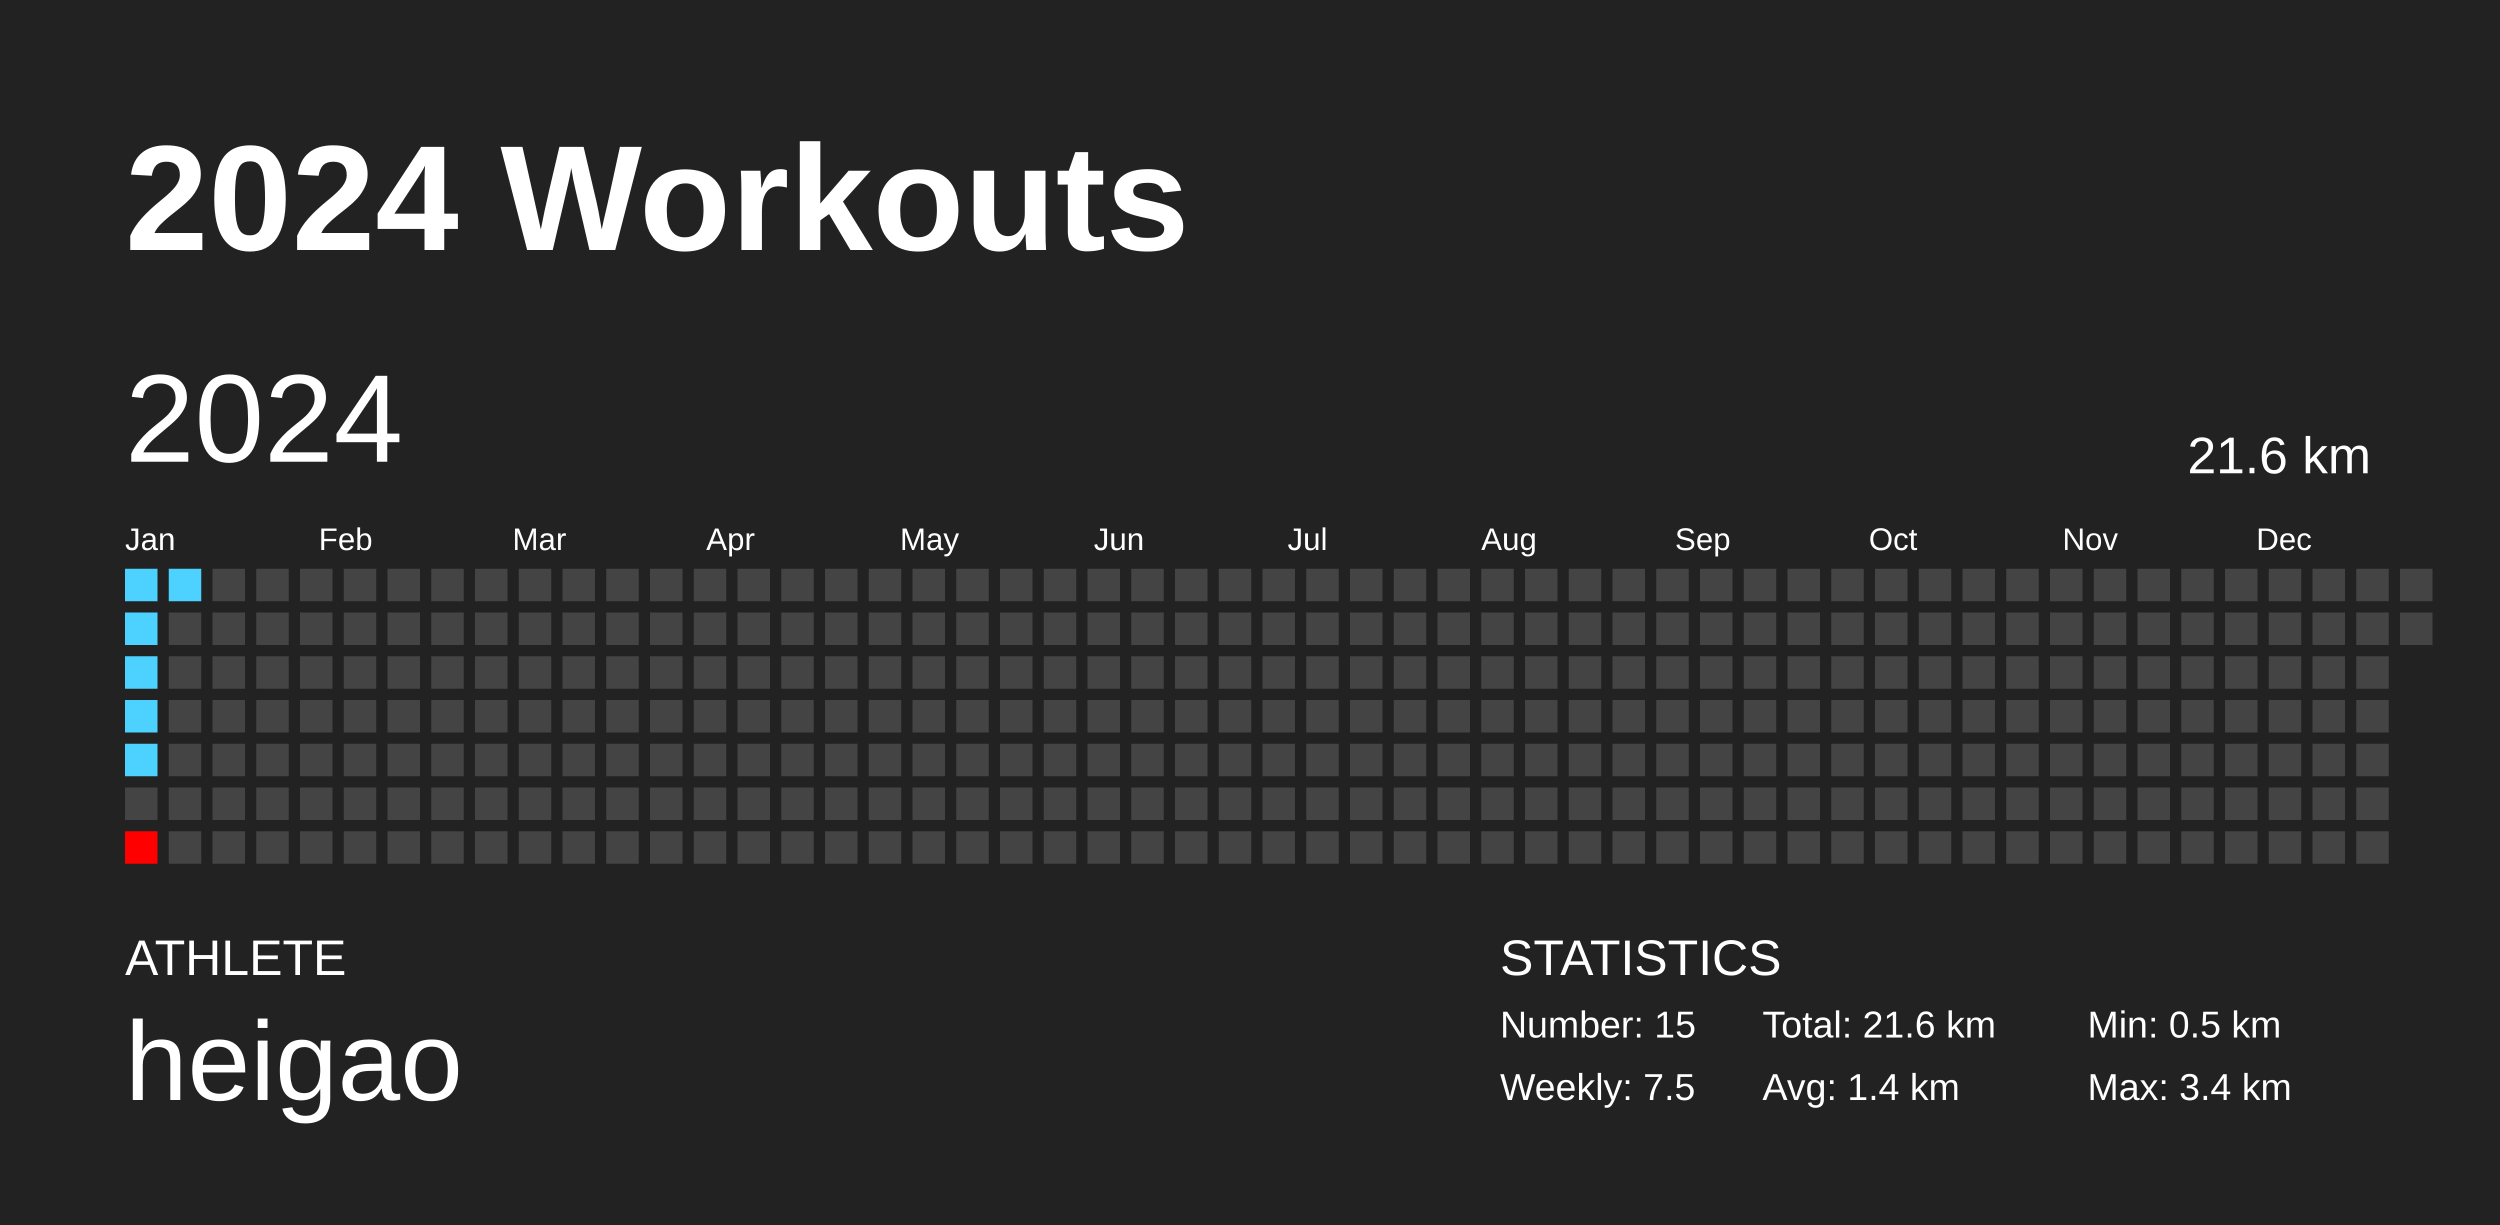
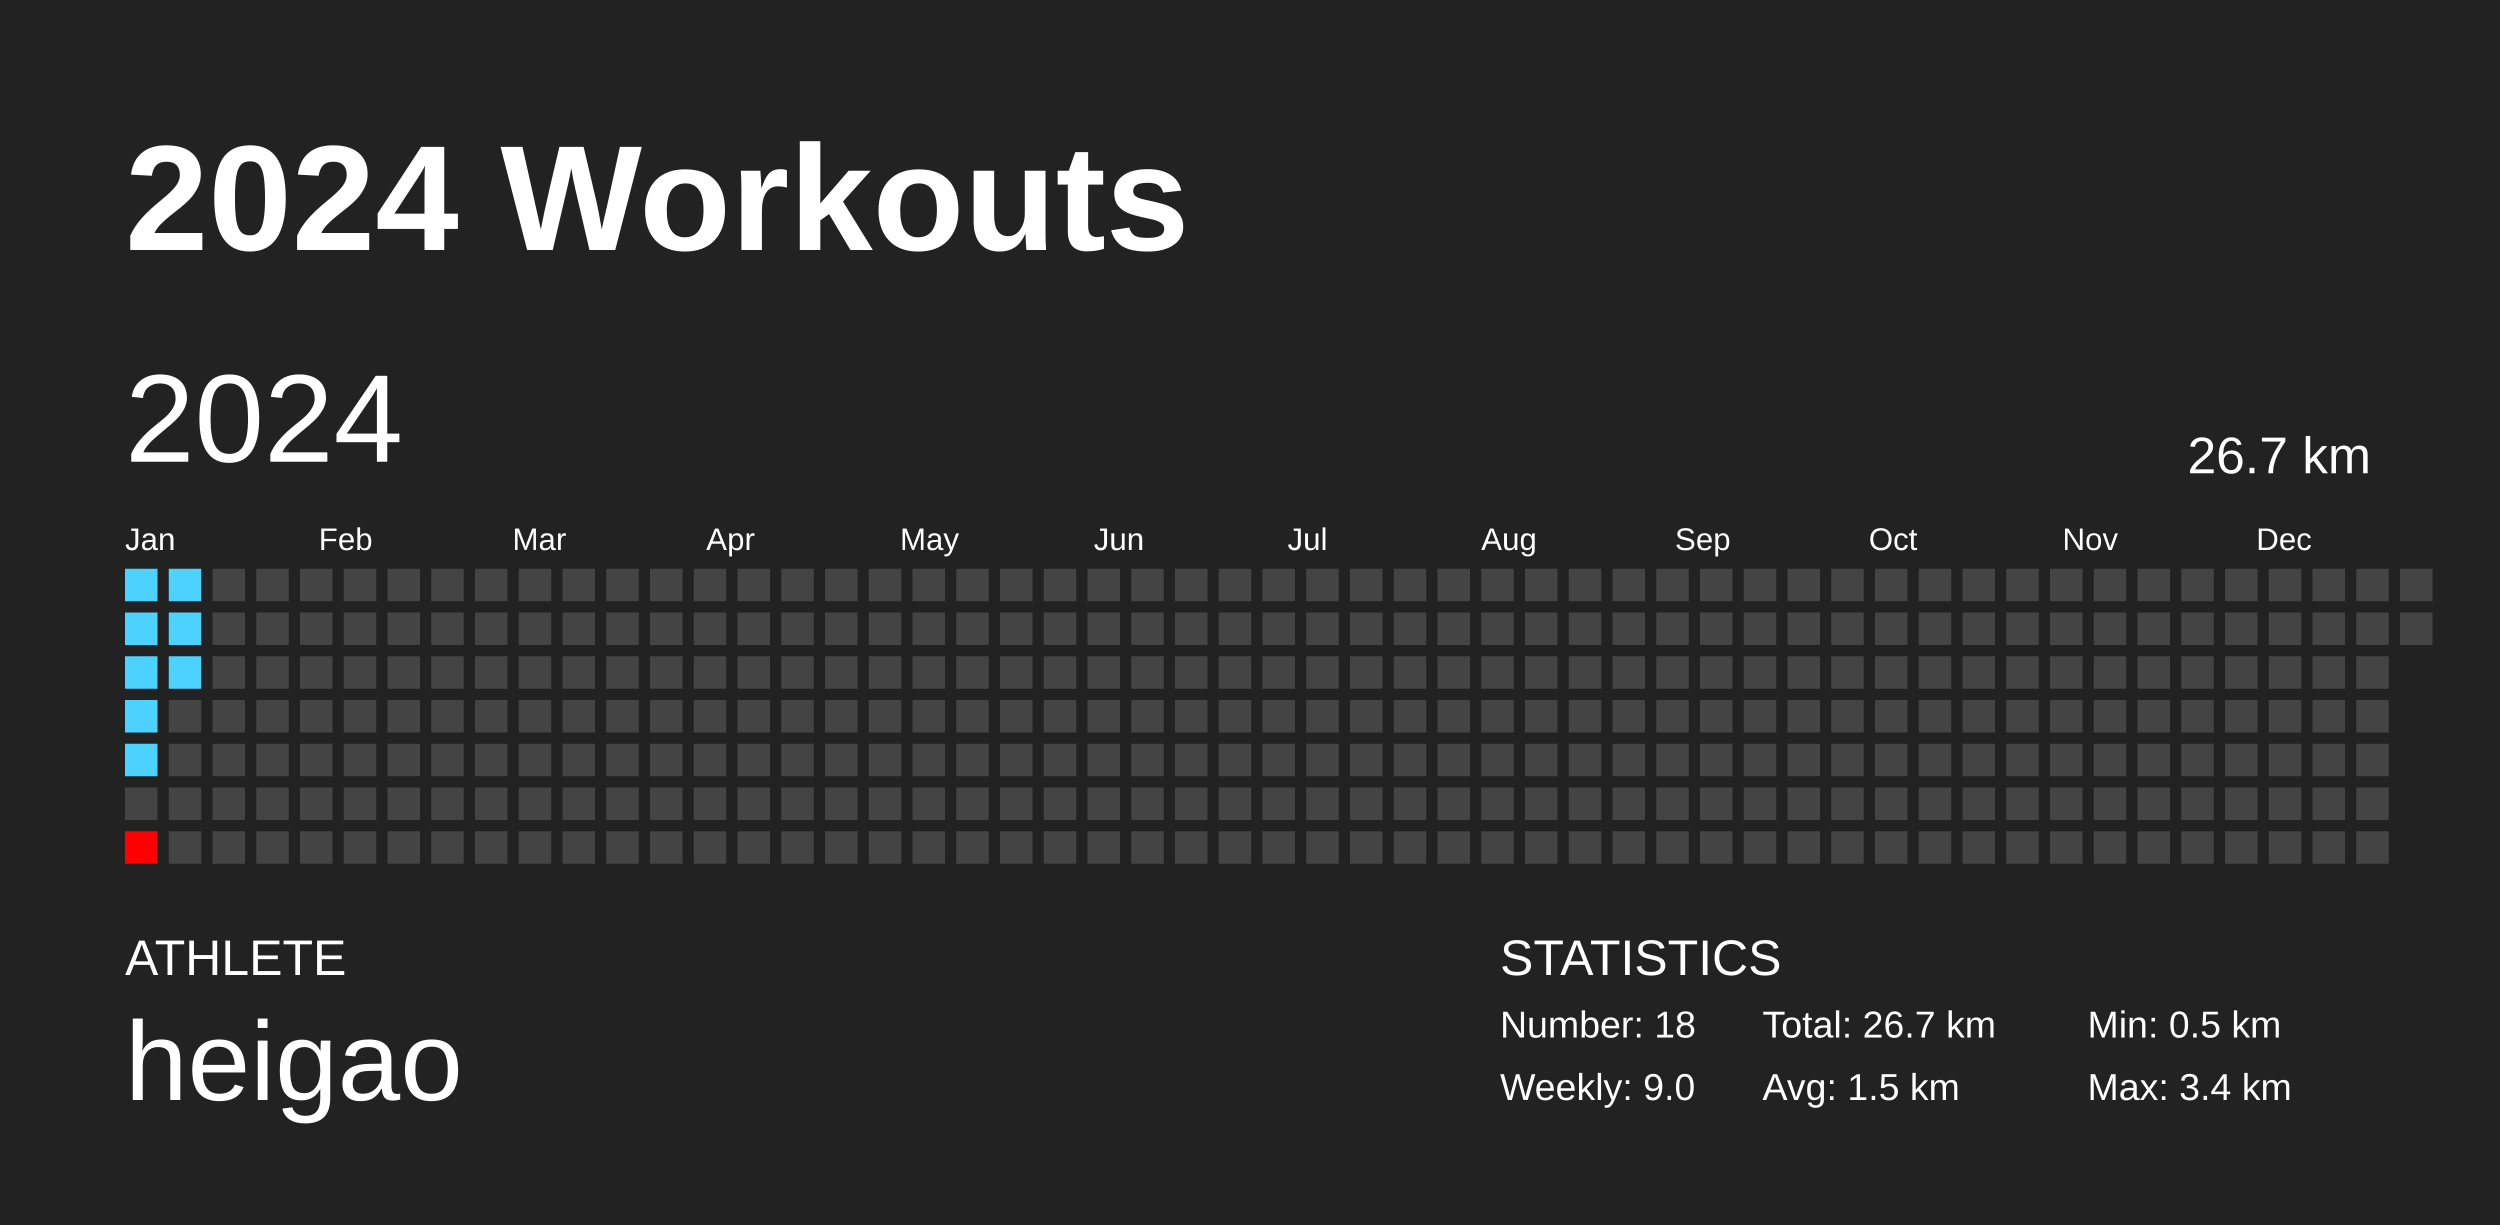
<svg xmlns="http://www.w3.org/2000/svg" baseProfile="full" height="98mm" version="1.1" viewBox="0,0,200,98" width="200mm">
  <defs />
  <rect fill="#222222" height="98" width="200" x="0" y="0" />
  <text fill="#FFFFFF" style="font-size:12px; font-family:Arial; font-weight:bold;" x="10" y="20">2024 Workouts</text>
  <text fill="#FFFFFF" style="font-size:4px; font-family:Arial" x="10" y="78">ATHLETE</text>
  <text fill="#FFFFFF" style="font-size:9px; font-family:Arial" x="10" y="88">heigao</text>
  <text fill="#FFFFFF" style="font-size:4px; font-family:Arial" x="120" y="78">STATISTICS</text>
-   <text fill="#FFFFFF" style="font-size:3px; font-family:Arial" x="120" y="83">Number: 15</text>
-   <text fill="#FFFFFF" style="font-size:3px; font-family:Arial" x="120" y="88">Weekly: 7.5</text>
-   <text fill="#FFFFFF" style="font-size:3px; font-family:Arial" x="141" y="83">Total: 21.6 km</text>
-   <text fill="#FFFFFF" style="font-size:3px; font-family:Arial" x="141" y="88">Avg: 1.4 km</text>
+   <text fill="#FFFFFF" style="font-size:3px; font-family:Arial" x="120" y="83">Number: 18</text>
+   <text fill="#FFFFFF" style="font-size:3px; font-family:Arial" x="120" y="88">Weekly: 9.0</text>
+   <text fill="#FFFFFF" style="font-size:3px; font-family:Arial" x="141" y="83">Total: 26.7 km</text>
+   <text fill="#FFFFFF" style="font-size:3px; font-family:Arial" x="141" y="88">Avg: 1.5 km</text>
  <text fill="#FFFFFF" style="font-size:3px; font-family:Arial" x="167" y="83">Min: 0.5 km</text>
  <text fill="#FFFFFF" style="font-size:3px; font-family:Arial" x="167" y="88">Max: 3.4 km</text>
  <text dominant-baseline="hanging" fill="#FFFFFF" style="font-size:10.0px; font-family:Arial;" x="10" y="30">2024</text>
-   <text dominant-baseline="hanging" fill="#FFFFFF" style="font-size:4.125px; font-family:Arial;" x="175" y="35">21.6 km</text>
+   <text dominant-baseline="hanging" fill="#FFFFFF" style="font-size:4.125px; font-family:Arial;" x="175" y="35">26.7 km</text>
  <text fill="#FFFFFF" style="font-size:2.5px; font-family:Arial" x="10.0" y="44">Jan</text>
  <text fill="#FFFFFF" style="font-size:2.5px; font-family:Arial" x="25.5" y="44">Feb</text>
  <text fill="#FFFFFF" style="font-size:2.5px; font-family:Arial" x="41.0" y="44">Mar</text>
  <text fill="#FFFFFF" style="font-size:2.5px; font-family:Arial" x="56.5" y="44">Apr</text>
  <text fill="#FFFFFF" style="font-size:2.5px; font-family:Arial" x="72.0" y="44">May</text>
  <text fill="#FFFFFF" style="font-size:2.5px; font-family:Arial" x="87.5" y="44">Jun</text>
  <text fill="#FFFFFF" style="font-size:2.5px; font-family:Arial" x="103.0" y="44">Jul</text>
  <text fill="#FFFFFF" style="font-size:2.5px; font-family:Arial" x="118.5" y="44">Aug</text>
  <text fill="#FFFFFF" style="font-size:2.5px; font-family:Arial" x="134.0" y="44">Sep</text>
  <text fill="#FFFFFF" style="font-size:2.5px; font-family:Arial" x="149.5" y="44">Oct</text>
  <text fill="#FFFFFF" style="font-size:2.5px; font-family:Arial" x="165.0" y="44">Nov</text>
  <text fill="#FFFFFF" style="font-size:2.5px; font-family:Arial" x="180.5" y="44">Dec</text>
  <rect fill="#4dd2ff" height="2.6" width="2.6" x="10.0" y="45.5" />
  <rect fill="#4dd2ff" height="2.6" width="2.6" x="10.0" y="49.0" />
  <rect fill="#4dd2ff" height="2.6" width="2.6" x="10.0" y="52.5" />
  <rect fill="#4dd2ff" height="2.6" width="2.6" x="10.0" y="56.0" />
  <rect fill="#4dd2ff" height="2.6" width="2.6" x="10.0" y="59.5" />
  <rect fill="#444444" height="2.6" width="2.6" x="10.0" y="63.0" />
  <rect fill="#ff0000" height="2.6" width="2.6" x="10.0" y="66.5" />
  <rect fill="#4dd2ff" height="2.6" width="2.6" x="13.5" y="45.5" />
-   <rect fill="#444444" height="2.6" width="2.6" x="13.5" y="49.0" />
-   <rect fill="#444444" height="2.6" width="2.6" x="13.5" y="52.5" />
+   <rect fill="#4dd2ff" height="2.6" width="2.6" x="13.5" y="49.0" />
+   <rect fill="#4dd2ff" height="2.6" width="2.6" x="13.5" y="52.5" />
  <rect fill="#444444" height="2.6" width="2.6" x="13.5" y="56.0" />
  <rect fill="#444444" height="2.6" width="2.6" x="13.5" y="59.5" />
  <rect fill="#444444" height="2.6" width="2.6" x="13.5" y="63.0" />
  <rect fill="#444444" height="2.6" width="2.6" x="13.5" y="66.5" />
  <rect fill="#444444" height="2.6" width="2.6" x="17.0" y="45.5" />
  <rect fill="#444444" height="2.6" width="2.6" x="17.0" y="49.0" />
  <rect fill="#444444" height="2.6" width="2.6" x="17.0" y="52.5" />
  <rect fill="#444444" height="2.6" width="2.6" x="17.0" y="56.0" />
  <rect fill="#444444" height="2.6" width="2.6" x="17.0" y="59.5" />
  <rect fill="#444444" height="2.6" width="2.6" x="17.0" y="63.0" />
  <rect fill="#444444" height="2.6" width="2.6" x="17.0" y="66.5" />
  <rect fill="#444444" height="2.6" width="2.6" x="20.5" y="45.5" />
  <rect fill="#444444" height="2.6" width="2.6" x="20.5" y="49.0" />
  <rect fill="#444444" height="2.6" width="2.6" x="20.5" y="52.5" />
  <rect fill="#444444" height="2.6" width="2.6" x="20.5" y="56.0" />
  <rect fill="#444444" height="2.6" width="2.6" x="20.5" y="59.5" />
  <rect fill="#444444" height="2.6" width="2.6" x="20.5" y="63.0" />
  <rect fill="#444444" height="2.6" width="2.6" x="20.5" y="66.5" />
  <rect fill="#444444" height="2.6" width="2.6" x="24.0" y="45.5" />
  <rect fill="#444444" height="2.6" width="2.6" x="24.0" y="49.0" />
  <rect fill="#444444" height="2.6" width="2.6" x="24.0" y="52.5" />
  <rect fill="#444444" height="2.6" width="2.6" x="24.0" y="56.0" />
  <rect fill="#444444" height="2.6" width="2.6" x="24.0" y="59.5" />
  <rect fill="#444444" height="2.6" width="2.6" x="24.0" y="63.0" />
  <rect fill="#444444" height="2.6" width="2.6" x="24.0" y="66.5" />
  <rect fill="#444444" height="2.6" width="2.6" x="27.5" y="45.5" />
  <rect fill="#444444" height="2.6" width="2.6" x="27.5" y="49.0" />
  <rect fill="#444444" height="2.6" width="2.6" x="27.5" y="52.5" />
  <rect fill="#444444" height="2.6" width="2.6" x="27.5" y="56.0" />
  <rect fill="#444444" height="2.6" width="2.6" x="27.5" y="59.5" />
  <rect fill="#444444" height="2.6" width="2.6" x="27.5" y="63.0" />
  <rect fill="#444444" height="2.6" width="2.6" x="27.5" y="66.5" />
  <rect fill="#444444" height="2.6" width="2.6" x="31.0" y="45.5" />
  <rect fill="#444444" height="2.6" width="2.6" x="31.0" y="49.0" />
  <rect fill="#444444" height="2.6" width="2.6" x="31.0" y="52.5" />
  <rect fill="#444444" height="2.6" width="2.6" x="31.0" y="56.0" />
  <rect fill="#444444" height="2.6" width="2.6" x="31.0" y="59.5" />
  <rect fill="#444444" height="2.6" width="2.6" x="31.0" y="63.0" />
  <rect fill="#444444" height="2.6" width="2.6" x="31.0" y="66.5" />
  <rect fill="#444444" height="2.6" width="2.6" x="34.5" y="45.5" />
  <rect fill="#444444" height="2.6" width="2.6" x="34.5" y="49.0" />
  <rect fill="#444444" height="2.6" width="2.6" x="34.5" y="52.5" />
  <rect fill="#444444" height="2.6" width="2.6" x="34.5" y="56.0" />
  <rect fill="#444444" height="2.6" width="2.6" x="34.5" y="59.5" />
  <rect fill="#444444" height="2.6" width="2.6" x="34.5" y="63.0" />
  <rect fill="#444444" height="2.6" width="2.6" x="34.5" y="66.5" />
  <rect fill="#444444" height="2.6" width="2.6" x="38.0" y="45.5" />
  <rect fill="#444444" height="2.6" width="2.6" x="38.0" y="49.0" />
  <rect fill="#444444" height="2.6" width="2.6" x="38.0" y="52.5" />
  <rect fill="#444444" height="2.6" width="2.6" x="38.0" y="56.0" />
  <rect fill="#444444" height="2.6" width="2.6" x="38.0" y="59.5" />
  <rect fill="#444444" height="2.6" width="2.6" x="38.0" y="63.0" />
  <rect fill="#444444" height="2.6" width="2.6" x="38.0" y="66.5" />
  <rect fill="#444444" height="2.6" width="2.6" x="41.5" y="45.5" />
  <rect fill="#444444" height="2.6" width="2.6" x="41.5" y="49.0" />
  <rect fill="#444444" height="2.6" width="2.6" x="41.5" y="52.5" />
  <rect fill="#444444" height="2.6" width="2.6" x="41.5" y="56.0" />
  <rect fill="#444444" height="2.6" width="2.6" x="41.5" y="59.5" />
  <rect fill="#444444" height="2.6" width="2.6" x="41.5" y="63.0" />
  <rect fill="#444444" height="2.6" width="2.6" x="41.5" y="66.5" />
  <rect fill="#444444" height="2.6" width="2.6" x="45.0" y="45.5" />
  <rect fill="#444444" height="2.6" width="2.6" x="45.0" y="49.0" />
  <rect fill="#444444" height="2.6" width="2.6" x="45.0" y="52.5" />
  <rect fill="#444444" height="2.6" width="2.6" x="45.0" y="56.0" />
  <rect fill="#444444" height="2.6" width="2.6" x="45.0" y="59.5" />
  <rect fill="#444444" height="2.6" width="2.6" x="45.0" y="63.0" />
  <rect fill="#444444" height="2.6" width="2.6" x="45.0" y="66.5" />
  <rect fill="#444444" height="2.6" width="2.6" x="48.5" y="45.5" />
  <rect fill="#444444" height="2.6" width="2.6" x="48.5" y="49.0" />
  <rect fill="#444444" height="2.6" width="2.6" x="48.5" y="52.5" />
  <rect fill="#444444" height="2.6" width="2.6" x="48.5" y="56.0" />
  <rect fill="#444444" height="2.6" width="2.6" x="48.5" y="59.5" />
  <rect fill="#444444" height="2.6" width="2.6" x="48.5" y="63.0" />
  <rect fill="#444444" height="2.6" width="2.6" x="48.5" y="66.5" />
  <rect fill="#444444" height="2.6" width="2.6" x="52.0" y="45.5" />
  <rect fill="#444444" height="2.6" width="2.6" x="52.0" y="49.0" />
  <rect fill="#444444" height="2.6" width="2.6" x="52.0" y="52.5" />
  <rect fill="#444444" height="2.6" width="2.6" x="52.0" y="56.0" />
  <rect fill="#444444" height="2.6" width="2.6" x="52.0" y="59.5" />
  <rect fill="#444444" height="2.6" width="2.6" x="52.0" y="63.0" />
  <rect fill="#444444" height="2.6" width="2.6" x="52.0" y="66.5" />
  <rect fill="#444444" height="2.6" width="2.6" x="55.5" y="45.5" />
  <rect fill="#444444" height="2.6" width="2.6" x="55.5" y="49.0" />
  <rect fill="#444444" height="2.6" width="2.6" x="55.5" y="52.5" />
  <rect fill="#444444" height="2.6" width="2.6" x="55.5" y="56.0" />
  <rect fill="#444444" height="2.6" width="2.6" x="55.5" y="59.5" />
  <rect fill="#444444" height="2.6" width="2.6" x="55.5" y="63.0" />
  <rect fill="#444444" height="2.6" width="2.6" x="55.5" y="66.5" />
  <rect fill="#444444" height="2.6" width="2.6" x="59.0" y="45.5" />
  <rect fill="#444444" height="2.6" width="2.6" x="59.0" y="49.0" />
  <rect fill="#444444" height="2.6" width="2.6" x="59.0" y="52.5" />
  <rect fill="#444444" height="2.6" width="2.6" x="59.0" y="56.0" />
  <rect fill="#444444" height="2.6" width="2.6" x="59.0" y="59.5" />
  <rect fill="#444444" height="2.6" width="2.6" x="59.0" y="63.0" />
  <rect fill="#444444" height="2.6" width="2.6" x="59.0" y="66.5" />
  <rect fill="#444444" height="2.6" width="2.6" x="62.5" y="45.5" />
  <rect fill="#444444" height="2.6" width="2.6" x="62.5" y="49.0" />
  <rect fill="#444444" height="2.6" width="2.6" x="62.5" y="52.5" />
  <rect fill="#444444" height="2.6" width="2.6" x="62.5" y="56.0" />
  <rect fill="#444444" height="2.6" width="2.6" x="62.5" y="59.5" />
  <rect fill="#444444" height="2.6" width="2.6" x="62.5" y="63.0" />
  <rect fill="#444444" height="2.6" width="2.6" x="62.5" y="66.5" />
  <rect fill="#444444" height="2.6" width="2.6" x="66.0" y="45.5" />
  <rect fill="#444444" height="2.6" width="2.6" x="66.0" y="49.0" />
  <rect fill="#444444" height="2.6" width="2.6" x="66.0" y="52.5" />
  <rect fill="#444444" height="2.6" width="2.6" x="66.0" y="56.0" />
  <rect fill="#444444" height="2.6" width="2.6" x="66.0" y="59.5" />
  <rect fill="#444444" height="2.6" width="2.6" x="66.0" y="63.0" />
  <rect fill="#444444" height="2.6" width="2.6" x="66.0" y="66.5" />
  <rect fill="#444444" height="2.6" width="2.6" x="69.5" y="45.5" />
  <rect fill="#444444" height="2.6" width="2.6" x="69.5" y="49.0" />
  <rect fill="#444444" height="2.6" width="2.6" x="69.5" y="52.5" />
  <rect fill="#444444" height="2.6" width="2.6" x="69.5" y="56.0" />
  <rect fill="#444444" height="2.6" width="2.6" x="69.5" y="59.5" />
  <rect fill="#444444" height="2.6" width="2.6" x="69.5" y="63.0" />
  <rect fill="#444444" height="2.6" width="2.6" x="69.5" y="66.5" />
  <rect fill="#444444" height="2.6" width="2.6" x="73.0" y="45.5" />
  <rect fill="#444444" height="2.6" width="2.6" x="73.0" y="49.0" />
  <rect fill="#444444" height="2.6" width="2.6" x="73.0" y="52.5" />
  <rect fill="#444444" height="2.6" width="2.6" x="73.0" y="56.0" />
  <rect fill="#444444" height="2.6" width="2.6" x="73.0" y="59.5" />
  <rect fill="#444444" height="2.6" width="2.6" x="73.0" y="63.0" />
  <rect fill="#444444" height="2.6" width="2.6" x="73.0" y="66.5" />
  <rect fill="#444444" height="2.6" width="2.6" x="76.5" y="45.5" />
  <rect fill="#444444" height="2.6" width="2.6" x="76.5" y="49.0" />
  <rect fill="#444444" height="2.6" width="2.6" x="76.5" y="52.5" />
  <rect fill="#444444" height="2.6" width="2.6" x="76.5" y="56.0" />
  <rect fill="#444444" height="2.6" width="2.6" x="76.5" y="59.5" />
  <rect fill="#444444" height="2.6" width="2.6" x="76.5" y="63.0" />
  <rect fill="#444444" height="2.6" width="2.6" x="76.5" y="66.5" />
  <rect fill="#444444" height="2.6" width="2.6" x="80.0" y="45.5" />
  <rect fill="#444444" height="2.6" width="2.6" x="80.0" y="49.0" />
  <rect fill="#444444" height="2.6" width="2.6" x="80.0" y="52.5" />
  <rect fill="#444444" height="2.6" width="2.6" x="80.0" y="56.0" />
  <rect fill="#444444" height="2.6" width="2.6" x="80.0" y="59.5" />
  <rect fill="#444444" height="2.6" width="2.6" x="80.0" y="63.0" />
  <rect fill="#444444" height="2.6" width="2.6" x="80.0" y="66.5" />
  <rect fill="#444444" height="2.6" width="2.6" x="83.5" y="45.5" />
  <rect fill="#444444" height="2.6" width="2.6" x="83.5" y="49.0" />
  <rect fill="#444444" height="2.6" width="2.6" x="83.5" y="52.5" />
  <rect fill="#444444" height="2.6" width="2.6" x="83.5" y="56.0" />
  <rect fill="#444444" height="2.6" width="2.6" x="83.5" y="59.5" />
  <rect fill="#444444" height="2.6" width="2.6" x="83.5" y="63.0" />
  <rect fill="#444444" height="2.6" width="2.6" x="83.5" y="66.5" />
  <rect fill="#444444" height="2.6" width="2.6" x="87.0" y="45.5" />
  <rect fill="#444444" height="2.6" width="2.6" x="87.0" y="49.0" />
  <rect fill="#444444" height="2.6" width="2.6" x="87.0" y="52.5" />
  <rect fill="#444444" height="2.6" width="2.6" x="87.0" y="56.0" />
  <rect fill="#444444" height="2.6" width="2.6" x="87.0" y="59.5" />
  <rect fill="#444444" height="2.6" width="2.6" x="87.0" y="63.0" />
  <rect fill="#444444" height="2.6" width="2.6" x="87.0" y="66.5" />
  <rect fill="#444444" height="2.6" width="2.6" x="90.5" y="45.5" />
  <rect fill="#444444" height="2.6" width="2.6" x="90.5" y="49.0" />
  <rect fill="#444444" height="2.6" width="2.6" x="90.5" y="52.5" />
  <rect fill="#444444" height="2.6" width="2.6" x="90.5" y="56.0" />
  <rect fill="#444444" height="2.6" width="2.6" x="90.5" y="59.5" />
  <rect fill="#444444" height="2.6" width="2.6" x="90.5" y="63.0" />
  <rect fill="#444444" height="2.6" width="2.6" x="90.5" y="66.5" />
  <rect fill="#444444" height="2.6" width="2.6" x="94.0" y="45.5" />
  <rect fill="#444444" height="2.6" width="2.6" x="94.0" y="49.0" />
  <rect fill="#444444" height="2.6" width="2.6" x="94.0" y="52.5" />
  <rect fill="#444444" height="2.6" width="2.6" x="94.0" y="56.0" />
  <rect fill="#444444" height="2.6" width="2.6" x="94.0" y="59.5" />
  <rect fill="#444444" height="2.6" width="2.6" x="94.0" y="63.0" />
  <rect fill="#444444" height="2.6" width="2.6" x="94.0" y="66.5" />
  <rect fill="#444444" height="2.6" width="2.6" x="97.5" y="45.5" />
  <rect fill="#444444" height="2.6" width="2.6" x="97.5" y="49.0" />
  <rect fill="#444444" height="2.6" width="2.6" x="97.5" y="52.5" />
  <rect fill="#444444" height="2.6" width="2.6" x="97.5" y="56.0" />
  <rect fill="#444444" height="2.6" width="2.6" x="97.5" y="59.5" />
  <rect fill="#444444" height="2.6" width="2.6" x="97.5" y="63.0" />
  <rect fill="#444444" height="2.6" width="2.6" x="97.5" y="66.5" />
  <rect fill="#444444" height="2.6" width="2.6" x="101.0" y="45.5" />
  <rect fill="#444444" height="2.6" width="2.6" x="101.0" y="49.0" />
  <rect fill="#444444" height="2.6" width="2.6" x="101.0" y="52.5" />
  <rect fill="#444444" height="2.6" width="2.6" x="101.0" y="56.0" />
  <rect fill="#444444" height="2.6" width="2.6" x="101.0" y="59.5" />
  <rect fill="#444444" height="2.6" width="2.6" x="101.0" y="63.0" />
  <rect fill="#444444" height="2.6" width="2.6" x="101.0" y="66.5" />
  <rect fill="#444444" height="2.6" width="2.6" x="104.5" y="45.5" />
  <rect fill="#444444" height="2.6" width="2.6" x="104.5" y="49.0" />
  <rect fill="#444444" height="2.6" width="2.6" x="104.5" y="52.5" />
  <rect fill="#444444" height="2.6" width="2.6" x="104.5" y="56.0" />
  <rect fill="#444444" height="2.6" width="2.6" x="104.5" y="59.5" />
  <rect fill="#444444" height="2.6" width="2.6" x="104.5" y="63.0" />
  <rect fill="#444444" height="2.6" width="2.6" x="104.5" y="66.5" />
  <rect fill="#444444" height="2.6" width="2.6" x="108.0" y="45.5" />
  <rect fill="#444444" height="2.6" width="2.6" x="108.0" y="49.0" />
  <rect fill="#444444" height="2.6" width="2.6" x="108.0" y="52.5" />
  <rect fill="#444444" height="2.6" width="2.6" x="108.0" y="56.0" />
  <rect fill="#444444" height="2.6" width="2.6" x="108.0" y="59.5" />
  <rect fill="#444444" height="2.6" width="2.6" x="108.0" y="63.0" />
  <rect fill="#444444" height="2.6" width="2.6" x="108.0" y="66.5" />
  <rect fill="#444444" height="2.6" width="2.6" x="111.5" y="45.5" />
  <rect fill="#444444" height="2.6" width="2.6" x="111.5" y="49.0" />
  <rect fill="#444444" height="2.6" width="2.6" x="111.5" y="52.5" />
  <rect fill="#444444" height="2.6" width="2.6" x="111.5" y="56.0" />
  <rect fill="#444444" height="2.6" width="2.6" x="111.5" y="59.5" />
  <rect fill="#444444" height="2.6" width="2.6" x="111.5" y="63.0" />
  <rect fill="#444444" height="2.6" width="2.6" x="111.5" y="66.5" />
  <rect fill="#444444" height="2.6" width="2.6" x="115.0" y="45.5" />
  <rect fill="#444444" height="2.6" width="2.6" x="115.0" y="49.0" />
  <rect fill="#444444" height="2.6" width="2.6" x="115.0" y="52.5" />
  <rect fill="#444444" height="2.6" width="2.6" x="115.0" y="56.0" />
  <rect fill="#444444" height="2.6" width="2.6" x="115.0" y="59.5" />
  <rect fill="#444444" height="2.6" width="2.6" x="115.0" y="63.0" />
  <rect fill="#444444" height="2.6" width="2.6" x="115.0" y="66.5" />
  <rect fill="#444444" height="2.6" width="2.6" x="118.5" y="45.5" />
  <rect fill="#444444" height="2.6" width="2.6" x="118.5" y="49.0" />
  <rect fill="#444444" height="2.6" width="2.6" x="118.5" y="52.5" />
  <rect fill="#444444" height="2.6" width="2.6" x="118.5" y="56.0" />
  <rect fill="#444444" height="2.6" width="2.6" x="118.5" y="59.5" />
  <rect fill="#444444" height="2.6" width="2.6" x="118.5" y="63.0" />
  <rect fill="#444444" height="2.6" width="2.6" x="118.5" y="66.5" />
  <rect fill="#444444" height="2.6" width="2.6" x="122.0" y="45.5" />
  <rect fill="#444444" height="2.6" width="2.6" x="122.0" y="49.0" />
  <rect fill="#444444" height="2.6" width="2.6" x="122.0" y="52.5" />
  <rect fill="#444444" height="2.6" width="2.6" x="122.0" y="56.0" />
  <rect fill="#444444" height="2.6" width="2.6" x="122.0" y="59.5" />
  <rect fill="#444444" height="2.6" width="2.6" x="122.0" y="63.0" />
  <rect fill="#444444" height="2.6" width="2.6" x="122.0" y="66.5" />
  <rect fill="#444444" height="2.6" width="2.6" x="125.5" y="45.5" />
  <rect fill="#444444" height="2.6" width="2.6" x="125.5" y="49.0" />
  <rect fill="#444444" height="2.6" width="2.6" x="125.5" y="52.5" />
  <rect fill="#444444" height="2.6" width="2.6" x="125.5" y="56.0" />
  <rect fill="#444444" height="2.6" width="2.6" x="125.5" y="59.5" />
  <rect fill="#444444" height="2.6" width="2.6" x="125.5" y="63.0" />
  <rect fill="#444444" height="2.6" width="2.6" x="125.5" y="66.5" />
  <rect fill="#444444" height="2.6" width="2.6" x="129.0" y="45.5" />
  <rect fill="#444444" height="2.6" width="2.6" x="129.0" y="49.0" />
  <rect fill="#444444" height="2.6" width="2.6" x="129.0" y="52.5" />
  <rect fill="#444444" height="2.6" width="2.6" x="129.0" y="56.0" />
  <rect fill="#444444" height="2.6" width="2.6" x="129.0" y="59.5" />
  <rect fill="#444444" height="2.6" width="2.6" x="129.0" y="63.0" />
  <rect fill="#444444" height="2.6" width="2.6" x="129.0" y="66.5" />
  <rect fill="#444444" height="2.6" width="2.6" x="132.5" y="45.5" />
  <rect fill="#444444" height="2.6" width="2.6" x="132.5" y="49.0" />
  <rect fill="#444444" height="2.6" width="2.6" x="132.5" y="52.5" />
  <rect fill="#444444" height="2.6" width="2.6" x="132.5" y="56.0" />
  <rect fill="#444444" height="2.6" width="2.6" x="132.5" y="59.5" />
  <rect fill="#444444" height="2.6" width="2.6" x="132.5" y="63.0" />
  <rect fill="#444444" height="2.6" width="2.6" x="132.5" y="66.5" />
  <rect fill="#444444" height="2.6" width="2.6" x="136.0" y="45.5" />
  <rect fill="#444444" height="2.6" width="2.6" x="136.0" y="49.0" />
  <rect fill="#444444" height="2.6" width="2.6" x="136.0" y="52.5" />
  <rect fill="#444444" height="2.6" width="2.6" x="136.0" y="56.0" />
  <rect fill="#444444" height="2.6" width="2.6" x="136.0" y="59.5" />
  <rect fill="#444444" height="2.6" width="2.6" x="136.0" y="63.0" />
  <rect fill="#444444" height="2.6" width="2.6" x="136.0" y="66.5" />
  <rect fill="#444444" height="2.6" width="2.6" x="139.5" y="45.5" />
  <rect fill="#444444" height="2.6" width="2.6" x="139.5" y="49.0" />
  <rect fill="#444444" height="2.6" width="2.6" x="139.5" y="52.5" />
  <rect fill="#444444" height="2.6" width="2.6" x="139.5" y="56.0" />
  <rect fill="#444444" height="2.6" width="2.6" x="139.5" y="59.5" />
  <rect fill="#444444" height="2.6" width="2.6" x="139.5" y="63.0" />
  <rect fill="#444444" height="2.6" width="2.6" x="139.5" y="66.5" />
  <rect fill="#444444" height="2.6" width="2.6" x="143.0" y="45.5" />
  <rect fill="#444444" height="2.6" width="2.6" x="143.0" y="49.0" />
  <rect fill="#444444" height="2.6" width="2.6" x="143.0" y="52.5" />
  <rect fill="#444444" height="2.6" width="2.6" x="143.0" y="56.0" />
  <rect fill="#444444" height="2.6" width="2.6" x="143.0" y="59.5" />
  <rect fill="#444444" height="2.6" width="2.6" x="143.0" y="63.0" />
  <rect fill="#444444" height="2.6" width="2.6" x="143.0" y="66.5" />
  <rect fill="#444444" height="2.6" width="2.6" x="146.5" y="45.5" />
  <rect fill="#444444" height="2.6" width="2.6" x="146.5" y="49.0" />
  <rect fill="#444444" height="2.6" width="2.6" x="146.5" y="52.5" />
  <rect fill="#444444" height="2.6" width="2.6" x="146.5" y="56.0" />
  <rect fill="#444444" height="2.6" width="2.6" x="146.5" y="59.5" />
  <rect fill="#444444" height="2.6" width="2.6" x="146.5" y="63.0" />
  <rect fill="#444444" height="2.6" width="2.6" x="146.5" y="66.5" />
  <rect fill="#444444" height="2.6" width="2.6" x="150.0" y="45.5" />
  <rect fill="#444444" height="2.6" width="2.6" x="150.0" y="49.0" />
  <rect fill="#444444" height="2.6" width="2.6" x="150.0" y="52.5" />
  <rect fill="#444444" height="2.6" width="2.6" x="150.0" y="56.0" />
  <rect fill="#444444" height="2.6" width="2.6" x="150.0" y="59.5" />
  <rect fill="#444444" height="2.6" width="2.6" x="150.0" y="63.0" />
  <rect fill="#444444" height="2.6" width="2.6" x="150.0" y="66.5" />
  <rect fill="#444444" height="2.6" width="2.6" x="153.5" y="45.5" />
  <rect fill="#444444" height="2.6" width="2.6" x="153.5" y="49.0" />
  <rect fill="#444444" height="2.6" width="2.6" x="153.5" y="52.5" />
  <rect fill="#444444" height="2.6" width="2.6" x="153.5" y="56.0" />
  <rect fill="#444444" height="2.6" width="2.6" x="153.5" y="59.5" />
  <rect fill="#444444" height="2.6" width="2.6" x="153.5" y="63.0" />
  <rect fill="#444444" height="2.6" width="2.6" x="153.5" y="66.5" />
  <rect fill="#444444" height="2.6" width="2.6" x="157.0" y="45.5" />
  <rect fill="#444444" height="2.6" width="2.6" x="157.0" y="49.0" />
  <rect fill="#444444" height="2.6" width="2.6" x="157.0" y="52.5" />
  <rect fill="#444444" height="2.6" width="2.6" x="157.0" y="56.0" />
  <rect fill="#444444" height="2.6" width="2.6" x="157.0" y="59.5" />
  <rect fill="#444444" height="2.6" width="2.6" x="157.0" y="63.0" />
  <rect fill="#444444" height="2.6" width="2.6" x="157.0" y="66.5" />
  <rect fill="#444444" height="2.6" width="2.6" x="160.5" y="45.5" />
  <rect fill="#444444" height="2.6" width="2.6" x="160.5" y="49.0" />
  <rect fill="#444444" height="2.6" width="2.6" x="160.5" y="52.5" />
  <rect fill="#444444" height="2.6" width="2.6" x="160.5" y="56.0" />
  <rect fill="#444444" height="2.6" width="2.6" x="160.5" y="59.5" />
  <rect fill="#444444" height="2.6" width="2.6" x="160.5" y="63.0" />
  <rect fill="#444444" height="2.6" width="2.6" x="160.5" y="66.5" />
  <rect fill="#444444" height="2.6" width="2.6" x="164.0" y="45.5" />
  <rect fill="#444444" height="2.6" width="2.6" x="164.0" y="49.0" />
  <rect fill="#444444" height="2.6" width="2.6" x="164.0" y="52.5" />
  <rect fill="#444444" height="2.6" width="2.6" x="164.0" y="56.0" />
  <rect fill="#444444" height="2.6" width="2.6" x="164.0" y="59.5" />
  <rect fill="#444444" height="2.6" width="2.6" x="164.0" y="63.0" />
  <rect fill="#444444" height="2.6" width="2.6" x="164.0" y="66.5" />
  <rect fill="#444444" height="2.6" width="2.6" x="167.5" y="45.5" />
  <rect fill="#444444" height="2.6" width="2.6" x="167.5" y="49.0" />
  <rect fill="#444444" height="2.6" width="2.6" x="167.5" y="52.5" />
  <rect fill="#444444" height="2.6" width="2.6" x="167.5" y="56.0" />
  <rect fill="#444444" height="2.6" width="2.6" x="167.5" y="59.5" />
  <rect fill="#444444" height="2.6" width="2.6" x="167.5" y="63.0" />
  <rect fill="#444444" height="2.6" width="2.6" x="167.5" y="66.5" />
  <rect fill="#444444" height="2.6" width="2.6" x="171.0" y="45.5" />
  <rect fill="#444444" height="2.6" width="2.6" x="171.0" y="49.0" />
  <rect fill="#444444" height="2.6" width="2.6" x="171.0" y="52.5" />
  <rect fill="#444444" height="2.6" width="2.6" x="171.0" y="56.0" />
  <rect fill="#444444" height="2.6" width="2.6" x="171.0" y="59.5" />
  <rect fill="#444444" height="2.6" width="2.6" x="171.0" y="63.0" />
  <rect fill="#444444" height="2.6" width="2.6" x="171.0" y="66.5" />
  <rect fill="#444444" height="2.6" width="2.6" x="174.5" y="45.5" />
  <rect fill="#444444" height="2.6" width="2.6" x="174.5" y="49.0" />
  <rect fill="#444444" height="2.6" width="2.6" x="174.5" y="52.5" />
  <rect fill="#444444" height="2.6" width="2.6" x="174.5" y="56.0" />
  <rect fill="#444444" height="2.6" width="2.6" x="174.5" y="59.5" />
  <rect fill="#444444" height="2.6" width="2.6" x="174.5" y="63.0" />
  <rect fill="#444444" height="2.6" width="2.6" x="174.5" y="66.5" />
  <rect fill="#444444" height="2.6" width="2.6" x="178.0" y="45.5" />
  <rect fill="#444444" height="2.6" width="2.6" x="178.0" y="49.0" />
  <rect fill="#444444" height="2.6" width="2.6" x="178.0" y="52.5" />
  <rect fill="#444444" height="2.6" width="2.6" x="178.0" y="56.0" />
  <rect fill="#444444" height="2.6" width="2.6" x="178.0" y="59.5" />
  <rect fill="#444444" height="2.6" width="2.6" x="178.0" y="63.0" />
  <rect fill="#444444" height="2.6" width="2.6" x="178.0" y="66.5" />
  <rect fill="#444444" height="2.6" width="2.6" x="181.5" y="45.5" />
  <rect fill="#444444" height="2.6" width="2.6" x="181.5" y="49.0" />
  <rect fill="#444444" height="2.6" width="2.6" x="181.5" y="52.5" />
  <rect fill="#444444" height="2.6" width="2.6" x="181.5" y="56.0" />
  <rect fill="#444444" height="2.6" width="2.6" x="181.5" y="59.5" />
  <rect fill="#444444" height="2.6" width="2.6" x="181.5" y="63.0" />
  <rect fill="#444444" height="2.6" width="2.6" x="181.5" y="66.5" />
  <rect fill="#444444" height="2.6" width="2.6" x="185.0" y="45.5" />
  <rect fill="#444444" height="2.6" width="2.6" x="185.0" y="49.0" />
  <rect fill="#444444" height="2.6" width="2.6" x="185.0" y="52.5" />
  <rect fill="#444444" height="2.6" width="2.6" x="185.0" y="56.0" />
  <rect fill="#444444" height="2.6" width="2.6" x="185.0" y="59.5" />
  <rect fill="#444444" height="2.6" width="2.6" x="185.0" y="63.0" />
  <rect fill="#444444" height="2.6" width="2.6" x="185.0" y="66.5" />
  <rect fill="#444444" height="2.6" width="2.6" x="188.5" y="45.5" />
  <rect fill="#444444" height="2.6" width="2.6" x="188.5" y="49.0" />
  <rect fill="#444444" height="2.6" width="2.6" x="188.5" y="52.5" />
  <rect fill="#444444" height="2.6" width="2.6" x="188.5" y="56.0" />
  <rect fill="#444444" height="2.6" width="2.6" x="188.5" y="59.5" />
  <rect fill="#444444" height="2.6" width="2.6" x="188.5" y="63.0" />
  <rect fill="#444444" height="2.6" width="2.6" x="188.5" y="66.5" />
  <rect fill="#444444" height="2.6" width="2.6" x="192.0" y="45.5" />
  <rect fill="#444444" height="2.6" width="2.6" x="192.0" y="49.0" />
</svg>
